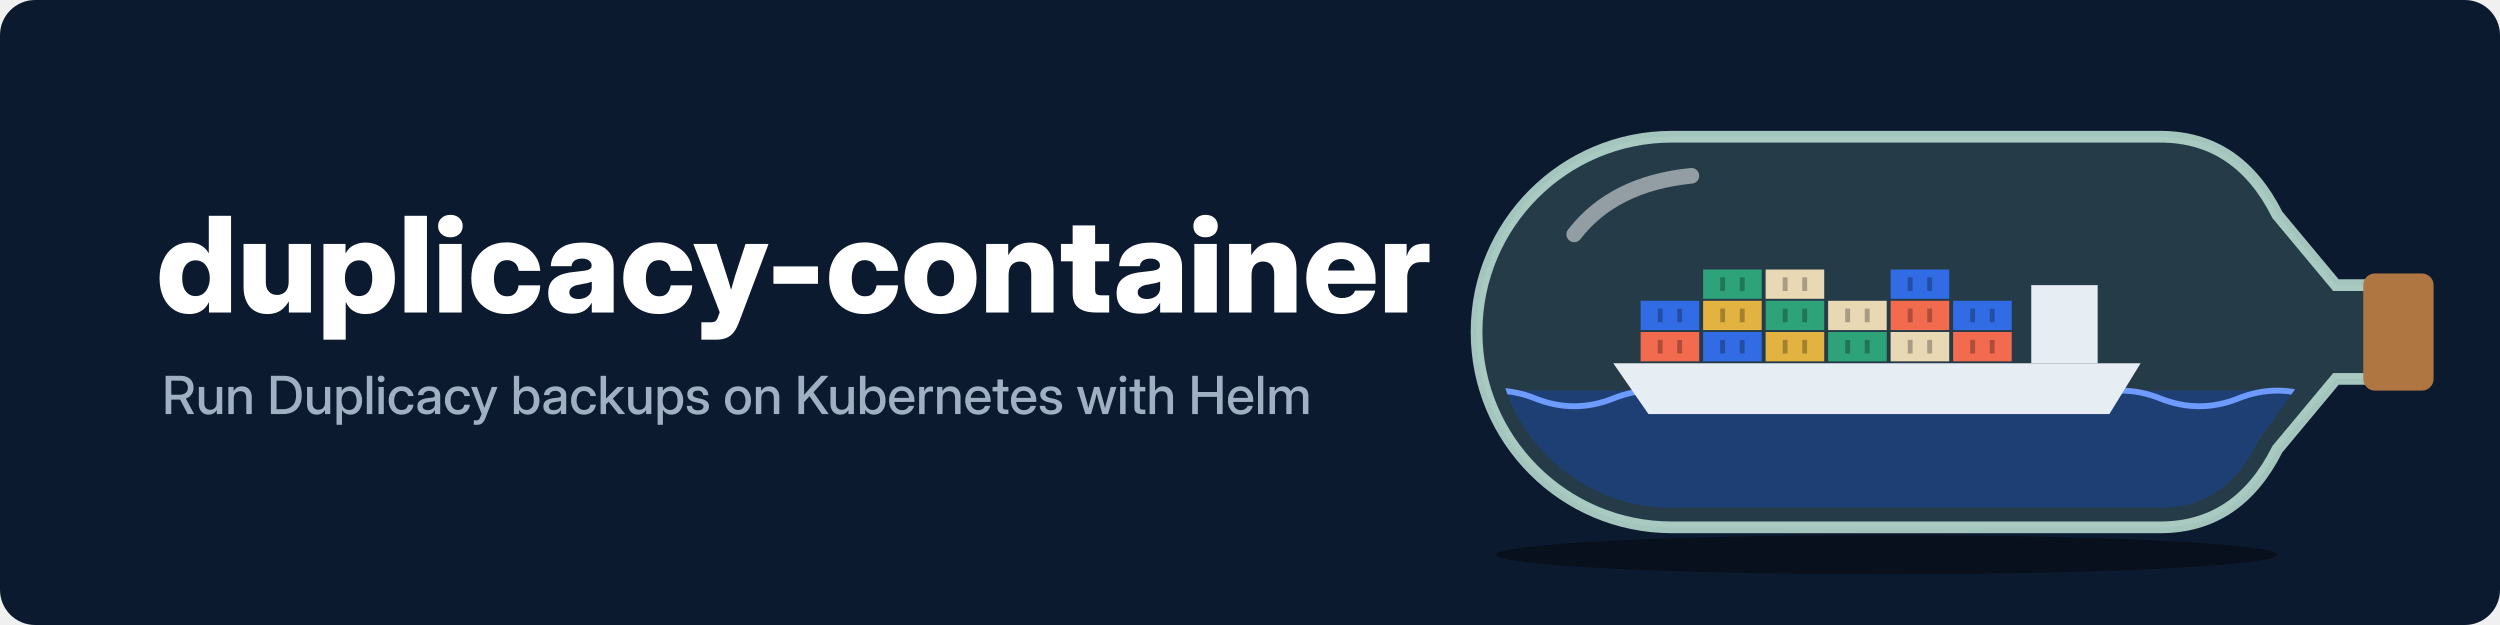
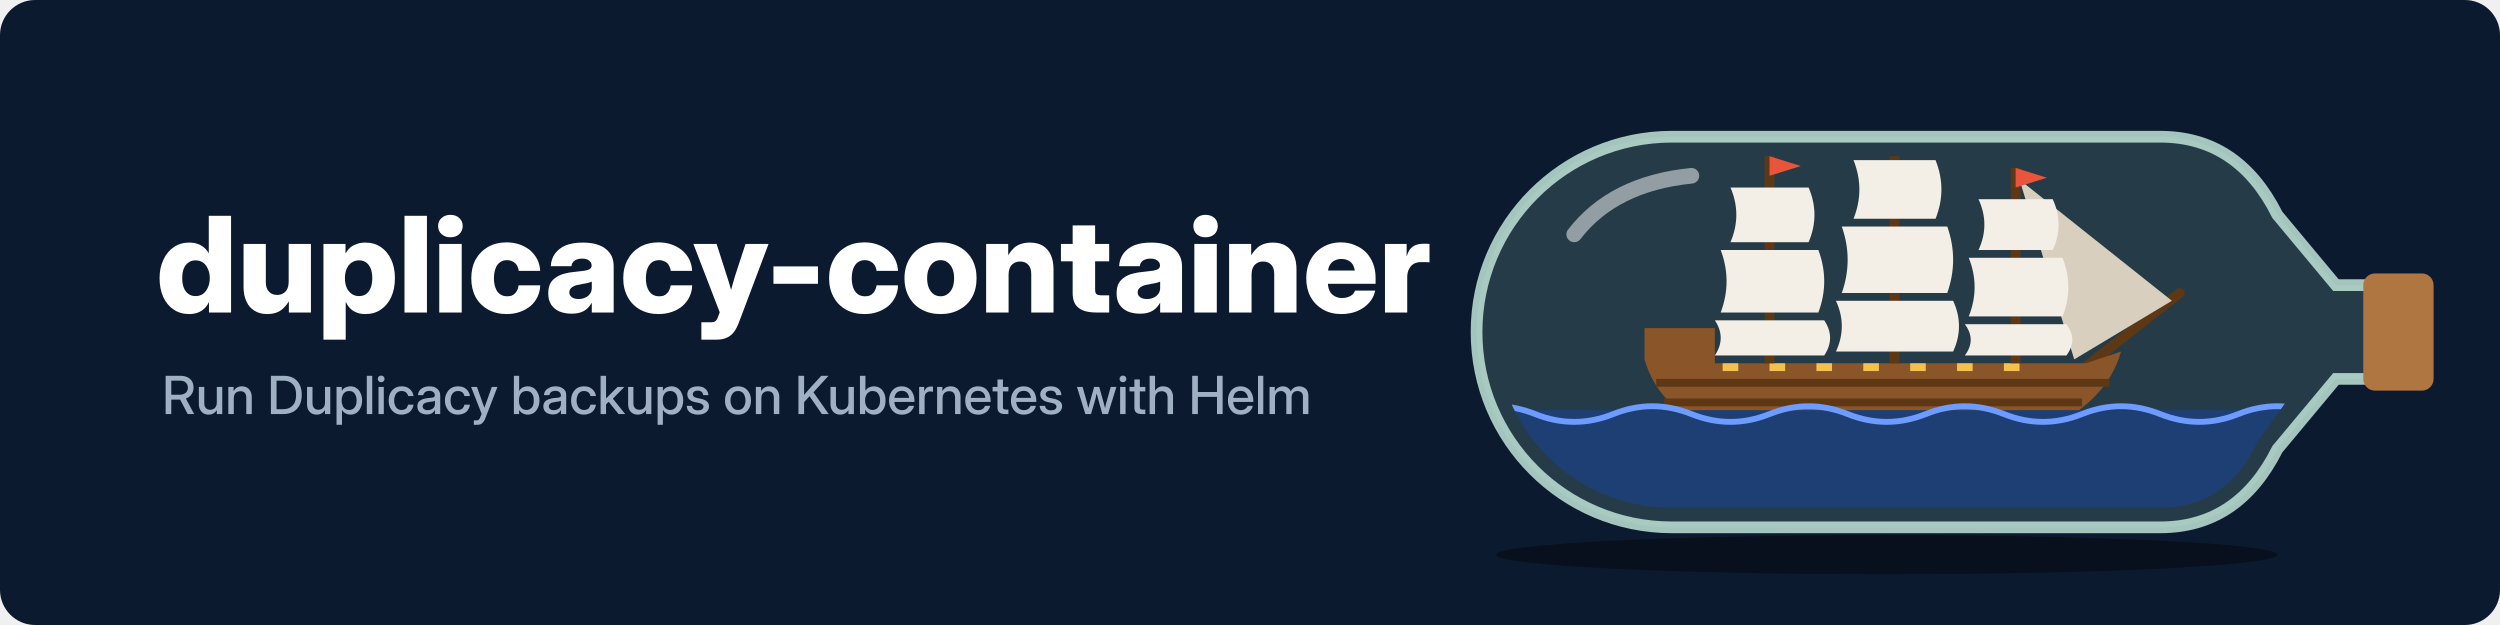
- <svg xmlns="http://www.w3.org/2000/svg" viewBox="0 0 1280 320" width="1280" height="320" role="img" aria-label="duplicacy-container: a container ship in a bottle">
+ <svg xmlns="http://www.w3.org/2000/svg" viewBox="0 0 1280 320" width="1280" height="320" role="img" aria-label="duplicacy-container: a sailing ship in a bottle">
  <defs>
    <clipPath id="k">
      <rect width="1280" height="320" rx="18" />
    </clipPath>
  </defs>
  <g clip-path="url(#k)">
    <rect width="1280" height="320" fill="#0B1A2E" />
    <g transform="translate(-34 0)">
      <ellipse cx="1000" cy="284" rx="200" ry="10" fill="#000" opacity=".4" />
      <path d="M790 170a100 100 0 0 1 100 -100h250q40 0 60 40l30 36h24v48h-24l-30 36q-20 40 -60 40h-250a100 100 0 0 1 -100 -100z" fill="#7FB7A4" opacity=".22" />
      <clipPath id="bc">
        <path d="M800 170a90 90 0 0 1 90 -90h250q34 0 50 34l40 56-40 56q-16 34 -50 34h-250a90 90 0 0 1 -90 -90z" />
      </clipPath>
      <g clip-path="url(#bc)">
-         <rect x="780" y="200" width="460" height="80" fill="#1D3F73" />
-         <path d="M780 204q20-8 40 0t40 0 40 0 40 0 40 0 40 0 40 0 40 0 40 0 40 0 40 0" stroke="#6E9BFF" stroke-width="3" fill="none" />
-         <path d="M860 186h270l-16 26H878z" fill="#E6EDF3" />
-         <path d="M1074 186v-40h34v40z" fill="#E6EDF3" />
-         <rect x="874" y="170" width="30" height="15" fill="#F26B4F" />
-         <path d="M884.0 174v7M894.0 174v7" stroke="#000" stroke-opacity="0.28" stroke-width="2.5" />
-         <rect x="874" y="154" width="30" height="15" fill="#326CE5" />
-         <path d="M884.0 158v7M894.0 158v7" stroke="#000" stroke-opacity="0.28" stroke-width="2.5" />
-         <rect x="906" y="170" width="30" height="15" fill="#326CE5" />
-         <path d="M916.0 174v7M926.0 174v7" stroke="#000" stroke-opacity="0.28" stroke-width="2.5" />
-         <rect x="906" y="154" width="30" height="15" fill="#E3B341" />
-         <path d="M916.0 158v7M926.0 158v7" stroke="#000" stroke-opacity="0.28" stroke-width="2.5" />
-         <rect x="906" y="138" width="30" height="15" fill="#2EA37A" />
-         <path d="M916.0 142v7M926.0 142v7" stroke="#000" stroke-opacity="0.28" stroke-width="2.5" />
-         <rect x="938" y="170" width="30" height="15" fill="#E3B341" />
-         <path d="M948.0 174v7M958.0 174v7" stroke="#000" stroke-opacity="0.28" stroke-width="2.5" />
-         <rect x="938" y="154" width="30" height="15" fill="#2EA37A" />
-         <path d="M948.0 158v7M958.0 158v7" stroke="#000" stroke-opacity="0.28" stroke-width="2.5" />
-         <rect x="938" y="138" width="30" height="15" fill="#E9D8B4" />
-         <path d="M948.0 142v7M958.0 142v7" stroke="#000" stroke-opacity="0.28" stroke-width="2.5" />
-         <rect x="970" y="170" width="30" height="15" fill="#2EA37A" />
-         <path d="M980.0 174v7M990.0 174v7" stroke="#000" stroke-opacity="0.28" stroke-width="2.5" />
-         <rect x="970" y="154" width="30" height="15" fill="#E9D8B4" />
-         <path d="M980.0 158v7M990.0 158v7" stroke="#000" stroke-opacity="0.28" stroke-width="2.5" />
-         <rect x="1002" y="170" width="30" height="15" fill="#E9D8B4" />
-         <path d="M1012.0 174v7M1022.0 174v7" stroke="#000" stroke-opacity="0.28" stroke-width="2.5" />
-         <rect x="1002" y="154" width="30" height="15" fill="#F26B4F" />
-         <path d="M1012.0 158v7M1022.0 158v7" stroke="#000" stroke-opacity="0.28" stroke-width="2.5" />
-         <rect x="1002" y="138" width="30" height="15" fill="#326CE5" />
-         <path d="M1012.0 142v7M1022.0 142v7" stroke="#000" stroke-opacity="0.28" stroke-width="2.5" />
-         <rect x="1034" y="170" width="30" height="15" fill="#F26B4F" />
-         <path d="M1044.0 174v7M1054.0 174v7" stroke="#000" stroke-opacity="0.28" stroke-width="2.5" />
-         <rect x="1034" y="154" width="30" height="15" fill="#326CE5" />
-         <path d="M1044.0 158v7M1054.0 158v7" stroke="#000" stroke-opacity="0.28" stroke-width="2.5" />
+         <path d="M1150 150l-56 44" stroke="#5E3814" stroke-width="5" stroke-linecap="round" />
+         <path d="M876 168h36v18h190l18 -6q-8 28 -44 42H918q-34 -10 -42 -38z" fill="#8A5528" />
+         <path d="M882 196h232M886 206h214" stroke="#5E3814" stroke-width="4" />
+         <path d="M916 188h8M940 188h8M964 188h8M988 188h8M1012 188h8M1036 188h8M1060 188h8" stroke="#F2C14E" stroke-width="4" />
+         <path d="M940 186V80M1004 186V66M1066 186V86" stroke="#5E3814" stroke-width="5" />
+         <path d="M1146 154L1068 92l28 92z" fill="#D8CFBF" />
+         <path d="M920.0 96h40q6 14.0 0 28h-40q6 -14.0 0 -28zM915.0 128h50q6 16.0 0 32h-50q6 -16.0 0 -32zM912.0 164h56q6 9.0 0 18h-56q6 -9.0 0 -18zM983.0 82h42q6 15.0 0 30h-42q6 -15.0 0 -30zM977.0 116h54q6 17.0 0 34h-54q6 -17.0 0 -34zM974.0 154h60q6 13.0 0 26h-60q6 -13.0 0 -26zM1047.0 102h38q6 13.0 0 26h-38q6 -13.0 0 -26zM1042.0 132h48q6 15.0 0 30h-48q6 -15.0 0 -30zM1040.0 166h52q6 8.0 0 16h-52q6 -8.0 0 -16z" fill="#F4EFE6" />
+         <path d="M940 80l16 5-16 5zM1004 66l18 5-18 5zM1066 86l16 5-16 5z" fill="#E8553B" />
+         <rect x="780" y="210" width="460" height="80" fill="#1D3F73" />
+         <path d="M780 212q20-8 40 0t40 0 40 0 40 0 40 0 40 0 40 0 40 0 40 0 40 0 40 0" stroke="#6E9BFF" stroke-width="3" fill="none" />
      </g>
      <path d="M790 170a100 100 0 0 1 100 -100h250q40 0 60 40l30 36h24v48h-24l-30 36q-20 40 -60 40h-250a100 100 0 0 1 -100 -100z" fill="none" stroke="#BFE3D6" stroke-width="6" stroke-opacity=".85" />
      <path d="M840 120q20 -26 60 -30" stroke="#fff" stroke-opacity=".5" stroke-width="8" fill="none" stroke-linecap="round" />
      <rect x="1244" y="140" width="36" height="60" rx="6" fill="#B07642" />
    </g>
    <path fill="#FFFFFF" d="m96.9 160.8q-4.6 0-8-2.3-3.4-2.3-5.3-6.4-1.9-4.2-1.9-9.7 0-5.4 2-9.5 1.9-4.1 5.3-6.4 3.4-2.3 7.8-2.3 2.3 0 4.2.6 1.8.6 3.3 1.8 1.5 1.2 2.6 3.1v-19.2h11.4v49.5h-11.3v-5.4q-.9 2-2.4 3.4-1.5 1.4-3.4 2.1-2 .7-4.3.7zm3.2-9.2q2.2 0 3.8-1.1 1.6-1.2 2.5-3.2 1-2.1 1-4.9 0-2.8-1-4.8-.9-2.1-2.5-3.2-1.6-1.1-3.8-1.1-2.1 0-3.6 1.1-1.6 1.1-2.4 3.1-.8 2-.8 4.9 0 2.9.8 4.9.8 2.1 2.4 3.2 1.5 1.1 3.6 1.1zm36.7 9.2q-3.8 0-6.5-1.7-2.7-1.6-4.1-4.7-1.5-3.1-1.5-7.4v-22.1h11.4v19.7q0 3.1 1.6 4.7 1.5 1.7 4.2 1.7 1.8 0 3.1-.8 1.3-.7 2.1-2.3.7-1.5.7-3.9v-19.1h11.4v35.1h-11.3v-9.4h1.7q-1.6 4.6-4.7 7.4-3 2.8-8.1 2.8zm28.8 13.1v-49h11.3v4.6h.2q1-1.8 2.5-3 1.5-1.1 3.4-1.7 1.9-.6 4.1-.6 4.5 0 7.9 2.3 3.4 2.3 5.3 6.4 1.9 4.1 1.9 9.5 0 5.5-1.9 9.7-1.9 4.1-5.3 6.4-3.3 2.3-8 2.3-2.3 0-4.2-.7-1.9-.7-3.3-2-1.5-1.4-2.3-3.3h-.2v19.1zm18.2-22.3q2.2 0 3.7-1.1 1.5-1.1 2.3-3.2.8-2 .8-4.9 0-2.9-.8-4.9-.8-2-2.3-3.1-1.5-1.1-3.7-1.1-2.1 0-3.7 1.1-1.7 1.1-2.6 3.2-.9 2-.9 4.8 0 2.8.9 4.9.9 2 2.6 3.2 1.6 1.1 3.7 1.1zm34.8-41.1v49.5h-11.5v-49.5zm6.3 49.5v-35.1h11.5v35.1zm5.7-38.5q-2.7 0-4.5-1.6-1.8-1.6-1.8-4.2 0-2.5 1.8-4.1 1.8-1.6 4.5-1.6 2.8 0 4.5 1.6 1.8 1.6 1.8 4.1 0 2.6-1.8 4.2-1.7 1.6-4.5 1.6zm28.8 39.3q-5.4 0-9.5-2.3-4.1-2.3-6.4-6.4-2.2-4.2-2.2-9.6 0-5.5 2.2-9.6 2.3-4.1 6.4-6.5 4.1-2.3 9.5-2.3 3.6 0 6.7 1.1 3.1 1.1 5.4 3 2.2 2 3.6 4.6 1.3 2.7 1.5 5.9h-11q-.2-1.2-.6-2.2-.5-1.1-1.3-1.8-.8-.7-1.8-1.1-1-.4-2.3-.4-2.1 0-3.6 1.1-1.6 1.1-2.3 3.2-.8 2.1-.8 5 0 2.8.8 4.9.7 2.1 2.3 3.2 1.5 1.1 3.6 1.1 1.3 0 2.3-.3 1-.4 1.8-1.2.7-.7 1.2-1.8.5-1 .6-2.3h11.1q-.1 3.2-1.4 5.9-1.3 2.7-3.6 4.7-2.3 1.9-5.4 3-3.1 1.1-6.8 1.1zm33.3-.2q-3.5 0-6.2-1.1-2.7-1.2-4.3-3.5-1.5-2.3-1.5-5.8 0-3 1-5 1.1-2 3-3.2 1.9-1.3 4.3-1.9 2.5-.7 5.3-.9 3.1-.3 5-.6 1.9-.3 2.7-.9.9-.6.9-1.6v-.2q0-1.1-.6-1.8-.6-.8-1.7-1.3-1.1-.4-2.6-.4-1.6 0-2.8.5-1.1.4-1.8 1.3-.7.9-.8 2.1h-10.6q.2-3.8 2.2-6.5 2-2.7 5.5-4.2 3.6-1.4 8.7-1.4 3.8 0 6.7.8 3 .8 5 2.4 2 1.6 3.1 3.8 1 2.3 1 5.2v23.6h-11.2v-4.9h-.1q-1.1 1.9-2.5 3.1-1.4 1.2-3.3 1.8-1.9.6-4.4.6zm3.5-7.5q1.9 0 3.4-.7 1.6-.7 2.5-2 .9-1.3.9-3v-3.2q-.5.2-1.1.4-.7.2-1.4.4-.8.1-1.8.3-.9.2-1.9.4-1.6.2-2.8.7-1.1.5-1.8 1.3-.7.8-.7 2 0 1.1.6 1.8.6.8 1.6 1.2 1.1.4 2.5.4zm41 7.7q-5.4 0-9.5-2.3-4.1-2.3-6.3-6.4-2.3-4.2-2.3-9.6 0-5.5 2.3-9.6 2.2-4.1 6.3-6.5 4.1-2.3 9.5-2.3 3.7 0 6.7 1.1 3.1 1.1 5.4 3 2.3 2 3.6 4.6 1.3 2.7 1.5 5.9h-11q-.1-1.2-.6-2.2-.5-1.1-1.2-1.8-.8-.7-1.9-1.1-1-.4-2.2-.4-2.2 0-3.7 1.1-1.5 1.1-2.3 3.2-.8 2.1-.8 5 0 2.8.8 4.9.8 2.1 2.3 3.2 1.5 1.1 3.7 1.1 1.2 0 2.2-.3 1.1-.4 1.8-1.2.8-.7 1.2-1.8.5-1 .7-2.3h11q-.1 3.2-1.4 5.9-1.3 2.7-3.6 4.7-2.2 1.9-5.4 3-3.1 1.1-6.8 1.1zm21.9 13.1v-8.9h4.9q1.2 0 1.9-.3.7-.4 1.1-1.1.5-.8.9-2.1l.6-1.6-13.5-35h11.9l5.2 16.2q1.1 3.3 2 6.6.9 3.4 1.8 6.7h-3.2q.8-3.3 1.8-6.7.9-3.3 1.9-6.6l5.3-16.2h11.8l-15.1 40q-1.2 3.2-2.7 5.2-1.6 2-3.8 2.9-2.1.9-5.1.9-1.9 0-3.8 0-2 0-3.9 0zm59.7-37.5v8.9h-22.8v-8.9zm23.8 24.4q-5.4 0-9.5-2.3-4.1-2.3-6.3-6.4-2.3-4.2-2.3-9.6 0-5.5 2.3-9.6 2.2-4.1 6.3-6.5 4.1-2.3 9.5-2.3 3.7 0 6.7 1.1 3.1 1.1 5.4 3 2.3 2 3.6 4.6 1.3 2.7 1.5 5.9h-11q-.1-1.2-.6-2.2-.5-1.1-1.3-1.8-.7-.7-1.8-1.1-1-.4-2.3-.4-2.1 0-3.6 1.1-1.5 1.1-2.3 3.2-.8 2.1-.8 5 0 2.8.8 4.9.8 2.1 2.3 3.2 1.5 1.1 3.6 1.1 1.3 0 2.3-.3 1.1-.4 1.8-1.2.8-.7 1.2-1.8.5-1 .7-2.3h11q-.1 3.2-1.4 5.9-1.3 2.7-3.6 4.7-2.3 1.9-5.4 3-3.1 1.1-6.8 1.1zm39 0q-5.5 0-9.7-2.3-4.1-2.2-6.4-6.3-2.4-4.2-2.4-9.7 0-5.6 2.4-9.7 2.3-4.1 6.4-6.4 4.2-2.3 9.7-2.3 5.5 0 9.6 2.3 4.2 2.3 6.5 6.4 2.3 4.1 2.3 9.7 0 5.5-2.3 9.7-2.3 4.1-6.5 6.3-4.1 2.3-9.6 2.3zm0-9.1q2 0 3.5-1.1 1.6-1.1 2.5-3.1.9-2.1.9-5 0-3-.9-5-.9-2.1-2.5-3.2-1.5-1.1-3.5-1.1-2 0-3.6 1.1-1.5 1.1-2.4 3.2-.9 2-.9 5 0 2.9.9 5 .9 2 2.4 3.1 1.6 1.1 3.6 1.1zm34.8-10.8v19.1h-11.5v-35.1h11.3v9.4h-1.7q1.7-4.6 4.7-7.4 3.1-2.7 8.2-2.7 3.8 0 6.5 1.6 2.7 1.7 4.1 4.7 1.4 3.1 1.4 7.5v22h-11.4v-19.7q0-3.1-1.5-4.7-1.5-1.7-4.2-1.7-1.8 0-3.1.8-1.4.8-2.1 2.3-.7 1.6-.7 3.9zm51.5-16v8.9h-24.7v-8.9zm-18.7-9.5h11.5v32.8q0 1.7.6 2.3.7.7 2.6.7.9 0 2.2 0 1.2 0 1.8 0v8.8q-.9 0-2.7 0-1.9 0-3.8 0-6.3 0-9.2-2.4-3-2.3-3-7.5zm34.5 45.2q-3.5 0-6.2-1.1-2.7-1.2-4.3-3.5-1.5-2.3-1.5-5.8 0-3 1-5 1.1-2 3-3.2 1.8-1.3 4.3-1.9 2.5-.7 5.3-.9 3.1-.3 5-.6 1.9-.3 2.7-.9.9-.6.9-1.6v-.2q0-1.1-.6-1.8-.6-.8-1.7-1.3-1.1-.4-2.6-.4-1.6 0-2.8.5-1.1.4-1.8 1.3-.7.9-.8 2.1h-10.6q.2-3.8 2.2-6.5 2-2.7 5.5-4.2 3.6-1.4 8.7-1.4 3.8 0 6.7.8 3 .8 5 2.4 2 1.6 3 3.8 1.1 2.3 1.1 5.2v23.6h-11.2v-4.9h-.1q-1.1 1.9-2.5 3.1-1.4 1.2-3.3 1.8-1.9.6-4.4.6zm3.5-7.5q1.9 0 3.4-.7 1.6-.7 2.5-2 .9-1.3.9-3v-3.2q-.5.2-1.1.4-.7.2-1.5.4-.7.1-1.7.3-.9.2-2 .4-1.5.2-2.7.7-1.1.5-1.8 1.3-.7.8-.7 2 0 1.1.6 1.8.6.8 1.6 1.2 1.1.4 2.5.4zm24.3 6.9v-35.1h11.5v35.1zm5.7-38.5q-2.7 0-4.5-1.6-1.7-1.6-1.7-4.2 0-2.5 1.7-4.1 1.8-1.6 4.5-1.6 2.8 0 4.6 1.6 1.7 1.6 1.7 4.1 0 2.6-1.7 4.2-1.8 1.6-4.6 1.6zm23.6 19.4v19.1h-11.5v-35.1h11.3v9.4h-1.7q1.7-4.6 4.8-7.4 3-2.7 8.1-2.7 3.8 0 6.5 1.6 2.7 1.7 4.1 4.7 1.4 3.1 1.4 7.5v22h-11.4v-19.7q0-3.1-1.5-4.7-1.5-1.7-4.2-1.7-1.8 0-3.1.8-1.4.8-2.1 2.3-.7 1.6-.7 3.9zm46 19.9q-5.4 0-9.4-2.3-4.1-2.4-6.4-6.5-2.2-4.2-2.2-9.5 0-5.4 2.2-9.5 2.3-4.2 6.3-6.5 4-2.4 9.2-2.4 4 0 7.2 1.4 3.3 1.3 5.7 3.7 2.3 2.4 3.6 5.7 1.3 3.3 1.3 7.3v3.1h-31.8v-6.8h26.5l-5.3 1.3q0-2.2-.8-3.8-.8-1.7-2.4-2.5-1.5-.9-3.7-.9-2.1 0-3.7.9-1.5.8-2.4 2.5-.8 1.6-.8 3.8v5.1q0 2.3.9 4.1.8 1.7 2.5 2.6 1.6 1 3.9 1 1.7 0 3-.5 1.4-.5 2.3-1.3.9-.9 1.3-2h10.3q-.7 3.5-3.1 6.2-2.4 2.7-6.1 4.3-3.7 1.5-8.1 1.5zm22.3-.8v-35.1h11.1v6.2h.1q.9-3.3 3-4.8 2-1.5 5.5-1.5 1 0 1.7 0 .7 0 1.4.1v9.4q-.6 0-1.9-.1-1.3 0-2.6 0-2 0-3.6.9-1.5.9-2.4 2.7-.9 1.7-.9 4.2v18z" />
    <path fill="#9FB0C3" d="m84.8 212v-19.6h7.5q2.1 0 3.6.7 1.5.7 2.4 2.1.8 1.4.8 3.3 0 1.8-.9 3.2-.9 1.4-2.4 2.1-1.6.8-3.7.8h-5.6v-2.5h5.6q1.3 0 2.2-.5.9-.4 1.4-1.2.5-.8.5-1.9 0-1.1-.5-1.9-.5-.8-1.4-1.3-.9-.4-2.2-.4h-4.4v17.1zm11.3 0l-4.6-8.8h3.2l4.7 8.8zm10.7.3q-1.4 0-2.5-.6-1.2-.7-1.8-1.9-.7-1.2-.7-3v-8.7h2.8v8.3q0 1.7.8 2.5.8.9 2.2.9 1 0 1.7-.4.8-.4 1.2-1.2.5-.8.5-2.1v-8h2.8v13.9h-2.8v-3.5h.7q-.7 1.9-1.9 2.8-1.2 1-3 1zm12.9-8.3v8h-2.8v-13.9h2.7v3.4h-.6q.7-1.8 1.9-2.8 1.2-.9 2.9-.9 1.5 0 2.6.6 1.2.7 1.8 1.9.7 1.2.7 3v8.7h-2.8v-8.3q0-1.7-.8-2.6-.8-.8-2.2-.8-1 0-1.8.4-.7.4-1.2 1.2-.4.8-.4 2.1zm25.3 8h-4.8v-2.5h4.6q2.3 0 3.8-.9 1.5-.9 2.3-2.5.7-1.7.7-3.9 0-2.3-.7-4-.8-1.6-2.2-2.4-1.5-.9-3.7-.9h-4.9v-2.5h5.1q2.9 0 5 1.1 2.1 1.2 3.2 3.4 1.1 2.2 1.1 5.3 0 3-1.1 5.2-1.1 2.2-3.2 3.4-2.2 1.2-5.2 1.2zm-3.4-19.6v19.6h-2.9v-19.6zm20.6 19.9q-1.4 0-2.6-.6-1.1-.7-1.8-1.9-.6-1.2-.6-3v-8.7h2.8v8.3q0 1.7.8 2.5.8.9 2.2.9.9 0 1.7-.4.8-.4 1.2-1.2.5-.8.5-2.1v-8h2.7v13.9h-2.7v-3.5h.7q-.7 1.9-1.9 2.8-1.3 1-3 1zm10.1 5.2v-19.4h2.7v2q.5-.8 1.1-1.3.7-.5 1.5-.7.9-.3 1.8-.3 1.8 0 3.1.9 1.4.9 2.1 2.6.8 1.6.8 3.7 0 2.2-.8 3.8-.7 1.6-2.1 2.6-1.3.9-3.2.9-.9 0-1.6-.3-.8-.3-1.5-.8-.6-.5-1.1-1.3v7.6zm6.5-7.6q1.1 0 2-.6.8-.5 1.3-1.6.5-1.1.5-2.7 0-1.5-.5-2.6-.5-1.1-1.3-1.7-.9-.5-2-.5-1.2 0-2.1.6-.9.6-1.3 1.7-.5 1.1-.5 2.5 0 1.5.5 2.6.4 1.1 1.3 1.7.9.6 2.1.6zm11.8-17.5v19.6h-2.8v-19.6zm3.2 19.6v-13.9h2.7v13.9zm1.3-16.3q-.7 0-1.2-.5-.5-.5-.5-1.2 0-.7.5-1.2.5-.5 1.2-.5.8 0 1.3.5.5.5.5 1.2 0 .7-.5 1.2-.5.5-1.3.5zm10.5 16.6q-2 0-3.4-.9-1.5-.9-2.4-2.6-.8-1.6-.8-3.7 0-2.2.8-3.8.9-1.7 2.4-2.6 1.4-.9 3.4-.9 1.3 0 2.3.3 1.1.4 1.9 1.1.8.7 1.3 1.6.5.9.6 2h-2.7q-.1-.6-.4-1-.3-.5-.7-.9-.4-.3-1-.5-.5-.2-1.3-.2-1.2 0-2 .6-.9.6-1.3 1.7-.5 1.1-.5 2.6 0 1.4.5 2.5.4 1.1 1.3 1.7.8.6 2 .6.8 0 1.3-.2.6-.2 1-.5.4-.4.6-.9.3-.5.4-1.1h2.8q-.1 1.1-.6 2-.5 1-1.3 1.7-.8.7-1.9 1-1 .4-2.3.4zm12.9-.1q-1.4 0-2.5-.5-1.1-.4-1.7-1.4-.6-.9-.6-2.3 0-1.2.4-1.9.5-.8 1.3-1.2.7-.5 1.7-.7 1-.3 2.1-.4 1.3-.1 2-.2.8-.1 1.1-.4.3-.2.3-.7v-.1q0-.7-.3-1.2-.3-.5-1-.8-.6-.3-1.5-.3-.9 0-1.5.3-.7.3-1.1.8-.4.5-.5 1.1h-2.7q.1-1.3.8-2.3.7-1 2-1.6 1.3-.6 3.1-.6 1.3 0 2.3.3 1 .4 1.7 1 .7.6 1.1 1.4.4.9.4 2v9.5h-2.7v-2h-.1q-.3.6-.8 1.1-.5.5-1.3.8-.8.3-2 .3zm.6-2.2q1.2 0 2-.5.8-.4 1.2-1.1.4-.8.4-1.6v-1.6q-.2.1-.5.2-.3.1-.8.2-.5 0-1 .1-.5.1-1.1.2-.7.1-1.4.3-.7.3-1.1.7-.4.5-.4 1.2 0 .6.3 1 .4.4 1 .7.6.2 1.4.2zm15.4 2.3q-2 0-3.5-.9-1.5-.9-2.3-2.6-.9-1.6-.9-3.7 0-2.2.9-3.8.8-1.7 2.3-2.6 1.5-.9 3.5-.9 1.2 0 2.3.3 1.1.4 1.9 1.1.8.7 1.3 1.6.5.9.6 2h-2.8q-.1-.6-.4-1-.2-.5-.6-.9-.5-.3-1-.5-.6-.2-1.3-.2-1.2 0-2.1.6-.8.6-1.3 1.7-.4 1.1-.4 2.6 0 1.4.4 2.5.5 1.1 1.3 1.7.9.6 2.1.6.7 0 1.3-.2.5-.2.9-.5.4-.4.7-.9.2-.5.4-1.1h2.8q-.1 1.1-.6 2-.5 1-1.3 1.7-.8.7-1.9 1-1.1.4-2.3.4zm8.1 5.2v-2.3h1.5q.5 0 .8-.2.3-.2.6-.5.2-.4.4-.9l.7-1.7-5.4-13.8h3l2.7 7.6q.4 1.1.8 2.2.3 1 .7 2.1h-.8q.4-1.1.7-2.1.4-1.1.8-2.2l2.7-7.6h2.9l-6.3 16.3q-.4 1.1-1 1.7-.5.7-1.3 1.1-.8.3-1.7.3-.5 0-.9 0-.5 0-.9 0zm27.5-5.2q-.9 0-1.7-.3-.8-.3-1.5-.8-.6-.5-1.1-1.3v2.1h-2.7v-19.6h2.7v7.7h.1q.4-.8 1.1-1.3.6-.5 1.4-.7.8-.3 1.7-.3 1.8 0 3.2.9 1.3.9 2.1 2.6.8 1.6.8 3.7 0 2.2-.8 3.8-.7 1.6-2.1 2.6-1.4.9-3.2.9zm-.5-2.4q1.1 0 1.9-.6.9-.5 1.4-1.6.4-1.1.4-2.7 0-1.5-.4-2.6-.5-1.1-1.4-1.7-.8-.5-1.9-.5-1.2 0-2.1.6-.9.6-1.4 1.7-.4 1.1-.4 2.5 0 1.5.4 2.6.5 1.1 1.4 1.7.9.6 2.1.6zm13.4 2.3q-1.4 0-2.5-.5-1-.4-1.7-1.4-.6-.9-.6-2.3 0-1.2.5-1.9.4-.8 1.2-1.2.8-.5 1.8-.7.9-.3 2-.4 1.3-.1 2.1-.2.7-.1 1.1-.4.3-.2.3-.7v-.1q0-.7-.4-1.2-.3-.5-.9-.8-.7-.3-1.5-.3-.9 0-1.6.3-.7.3-1.1.8-.4.5-.4 1.1h-2.8q.1-1.3.8-2.3.8-1 2.1-1.6 1.3-.6 3-.6 1.3 0 2.3.3 1 .4 1.8 1 .7.6 1.1 1.4.3.9.3 2v9.5h-2.7v-2h-.1q-.3.6-.8 1.1-.5.5-1.3.8-.8.3-2 .3zm.6-2.2q1.2 0 2-.5.8-.4 1.2-1.1.4-.8.4-1.6v-1.6q-.2.1-.5.2-.3.1-.8.2-.4 0-1 .1-.5.1-1 .2-.8.1-1.5.3-.6.3-1 .7-.4.5-.4 1.2 0 .6.3 1 .3.4.9.7.6.2 1.4.2zm15.4 2.3q-2 0-3.5-.9-1.4-.9-2.3-2.6-.8-1.6-.8-3.7 0-2.2.8-3.8.9-1.7 2.3-2.6 1.5-.9 3.5-.9 1.3 0 2.3.3 1.1.4 1.9 1.1.8.7 1.3 1.6.5.9.6 2h-2.8q-.1-.6-.3-1-.3-.5-.7-.9-.4-.3-1-.5-.5-.2-1.3-.2-1.2 0-2 .6-.9.6-1.3 1.7-.5 1.1-.5 2.6 0 1.4.5 2.5.4 1.1 1.3 1.7.8.6 2 .6.8 0 1.3-.2.6-.2 1-.5.3-.4.6-.9.3-.5.4-1.1h2.8q-.1 1.1-.6 2-.5 1-1.3 1.7-.8.7-1.9 1-1 .4-2.3.4zm11-5v-3.3h.3l5.9-5.9h3.5l-6.6 6.7h-.5zm-2.5 4.7v-19.6h2.8v19.6zm9.2 0l-5.3-6.6 1.9-1.9 6.8 8.5zm9.9.3q-1.4 0-2.6-.6-1.1-.7-1.8-1.9-.6-1.2-.6-3v-8.7h2.7v8.3q0 1.7.8 2.5.8.9 2.3.9.9 0 1.7-.4.7-.4 1.2-1.2.4-.8.4-2.1v-8h2.8v13.9h-2.7v-3.5h.6q-.6 1.9-1.8 2.8-1.3 1-3 1zm10.1 5.2v-19.4h2.7v2q.5-.8 1.1-1.3.7-.5 1.5-.7.8-.3 1.7-.3 1.9 0 3.2.9 1.4.9 2.1 2.6.8 1.6.8 3.7 0 2.2-.8 3.8-.7 1.6-2.1 2.6-1.3.9-3.2.9-.9 0-1.7-.3-.8-.3-1.4-.8-.7-.5-1.1-1.3h-.1v7.6zm6.5-7.6q1.1 0 1.9-.6.9-.5 1.4-1.6.4-1.1.4-2.7 0-1.5-.4-2.6-.5-1.1-1.4-1.7-.8-.5-1.9-.5-1.2 0-2.1.6-.9.6-1.4 1.7-.4 1.1-.4 2.5 0 1.5.4 2.6.5 1.1 1.4 1.7.9.6 2.1.6zm14.2 2.4q-1.6 0-2.9-.5-1.3-.5-2.1-1.5-.7-1-.8-2.5h2.7q.1 1.1.9 1.7.8.6 2.1.6 1.4 0 2.1-.5.8-.6.8-1.4 0-.7-.6-1.1-.5-.5-1.4-.7l-2.3-.5q-2-.4-3-1.4-1-1-1-2.6 0-1.2.6-2.1.7-1 1.9-1.5 1.2-.5 2.8-.5 1.6 0 2.8.5 1.2.6 1.9 1.6.7 1 .8 2.4h-2.7q0-1-.8-1.7-.7-.6-2-.6-1.1 0-1.8.5-.7.6-.7 1.4 0 .7.5 1.1.5.5 1.5.7l2.3.5q2.1.5 3 1.4 1 .9 1 2.4 0 1.4-.7 2.3-.8 1-2 1.5-1.3.5-2.9.5zm20.5 0q-2 0-3.5-.9-1.5-.9-2.4-2.6-.8-1.6-.8-3.7 0-2.2.8-3.8.9-1.7 2.4-2.6 1.5-.9 3.5-.9 2 0 3.5.9 1.4.9 2.3 2.6.8 1.6.8 3.8 0 2.1-.8 3.7-.9 1.7-2.3 2.6-1.5.9-3.5.9zm0-2.4q1.2 0 2-.6.9-.6 1.3-1.7.5-1.1.5-2.5 0-1.5-.5-2.6-.4-1.1-1.3-1.7-.8-.6-2-.6-1.2 0-2.1.6-.8.6-1.3 1.7-.5 1.1-.5 2.6 0 1.4.5 2.5.5 1.1 1.3 1.7.9.6 2.1.6zm11.9-5.9v8h-2.8v-13.9h2.7v3.4h-.6q.7-1.8 1.9-2.8 1.2-.9 2.9-.9 1.5 0 2.6.6 1.1.7 1.8 1.9.7 1.2.7 3v8.7h-2.8v-8.3q0-1.7-.8-2.6-.8-.8-2.3-.8-.9 0-1.7.4-.7.4-1.2 1.2-.4.8-.4 2.1zm21 2.9v-3.8q.7-.7 1.4-1.5.6-.8 1.3-1.5.7-.8 1.4-1.6l5.6-6.1h3.7l-8.3 9.1h-.2zm-2 5.1v-19.6h2.9v6.3 4.5 1.4 7.4zm12 0l-6.7-9.7 1.8-2.3 8.4 12zm9.4.3q-1.4 0-2.5-.6-1.2-.7-1.8-1.9-.7-1.2-.7-3v-8.7h2.8v8.3q0 1.7.8 2.5.8.9 2.2.9 1 0 1.7-.4.8-.4 1.2-1.2.5-.8.5-2.1v-8h2.8v13.9h-2.8v-3.5h.7q-.7 1.9-1.9 2.8-1.2 1-3 1zm17.2 0q-.9 0-1.7-.3-.8-.3-1.5-.8-.7-.5-1.1-1.3h-.1v2.1h-2.7v-19.6h2.8v7.7q.5-.8 1.1-1.3.7-.5 1.5-.7.8-.3 1.7-.3 1.8 0 3.2.9 1.3.9 2.1 2.6.7 1.6.7 3.7 0 2.2-.7 3.8-.8 1.6-2.1 2.6-1.4.9-3.2.9zm-.6-2.4q1.1 0 2-.6.8-.5 1.3-1.6.5-1.1.5-2.7 0-1.5-.5-2.6-.5-1.1-1.3-1.7-.9-.5-2-.5-1.2 0-2 .6-.9.6-1.4 1.7-.5 1.1-.5 2.5 0 1.5.5 2.6.5 1.1 1.4 1.7.8.6 2 .6zm15 2.4q-2.1 0-3.5-.9-1.5-1-2.3-2.6-.8-1.6-.8-3.7 0-2.2.8-3.8.8-1.7 2.3-2.6 1.5-.9 3.4-.9 1.4 0 2.6.5 1.2.5 2.1 1.5.8 1 1.3 2.3.5 1.3.5 2.9v.8h-11.8v-2.1h10.3l-1.2.6q0-1.3-.5-2.2-.4-1-1.3-1.5-.8-.5-2-.5-1.1 0-2 .5-.8.5-1.3 1.5-.5.9-.5 2.2v1.2q0 1.3.5 2.4.5 1 1.3 1.5.9.6 2.2.6.9 0 1.6-.3.7-.3 1.1-.8.5-.5.7-1.1h2.7q-.3 1.3-1.2 2.3-.8 1.1-2.1 1.6-1.3.6-2.9.6zm8.8-.3v-13.9h2.6v2.2h.1q.4-1.1 1.2-1.8.8-.6 2.1-.6.4 0 .6 0 .3 0 .5.1v2.6q-.2-.1-.6-.1-.4-.1-.9-.1-.8 0-1.4.4-.7.3-1.1 1.1-.3.7-.3 1.9v8.2zm12-8v8h-2.8v-13.9h2.7v3.4h-.6q.7-1.8 1.9-2.8 1.2-.9 2.9-.9 1.5 0 2.6.6 1.2.7 1.8 1.9.7 1.2.7 3v8.7h-2.8v-8.3q0-1.7-.8-2.6-.8-.8-2.3-.8-.9 0-1.7.4-.7.4-1.2 1.2-.4.8-.4 2.1zm18.3 8.3q-2.1 0-3.6-.9-1.5-1-2.3-2.6-.8-1.6-.8-3.7 0-2.2.9-3.8.8-1.7 2.2-2.6 1.5-.9 3.4-.9 1.5 0 2.7.5 1.2.5 2 1.5.9 1 1.3 2.3.5 1.3.5 2.9v.8h-11.7v-2.1h10.2l-1.2.6q0-1.3-.4-2.2-.5-1-1.4-1.5-.8-.5-2-.5-1.1 0-2 .5-.8.5-1.3 1.5-.4.9-.4 2.2v1.2q0 1.3.4 2.4.5 1 1.4 1.5.8.6 2.1.6.9 0 1.6-.3.7-.3 1.2-.8.4-.5.6-1.1h2.7q-.3 1.3-1.1 2.3-.9 1.1-2.2 1.6-1.3.6-2.8.6zm15.4-14.2v2.3h-8.1v-2.3zm-5.6-3.8h2.8v14q0 .8.3 1.1.3.3 1.2.3.3 0 .7 0 .3 0 .6 0v2.3q-.3 0-.8 0-.5 0-.9 0-2 0-2.9-.8-1-.8-1-2.5zm13.5 18q-2 0-3.5-.9-1.5-1-2.3-2.6-.8-1.6-.8-3.7 0-2.2.8-3.8.9-1.7 2.3-2.6 1.5-.9 3.4-.9 1.5 0 2.7.5 1.1.5 2 1.5.9 1 1.3 2.3.5 1.3.5 2.9v.8h-11.8v-2.1h10.3l-1.2.6q0-1.3-.5-2.2-.4-1-1.3-1.5-.8-.5-2-.5-1.1 0-2 .5-.8.5-1.3 1.5-.5.9-.5 2.2v1.2q0 1.3.5 2.4.5 1 1.3 1.5.9.6 2.2.6.9 0 1.6-.3.7-.3 1.1-.8.5-.5.7-1.1h2.7q-.3 1.3-1.1 2.3-.9 1.1-2.2 1.6-1.3.6-2.9.6zm13.9 0q-1.6 0-2.8-.5-1.3-.5-2.1-1.5-.8-1-.9-2.5h2.8q.1 1.1.9 1.7.7.6 2.1.6 1.3 0 2.1-.5.7-.6.7-1.4 0-.7-.5-1.1-.5-.5-1.5-.7l-2.3-.5q-1.9-.4-2.9-1.4-1.1-1-1.1-2.6 0-1.2.7-2.1.7-1 1.9-1.5 1.2-.5 2.8-.5 1.5 0 2.8.5 1.2.6 1.9 1.6.7 1 .7 2.4h-2.6q-.1-1-.8-1.7-.8-.6-2-.6-1.2 0-1.9.5-.7.6-.7 1.4 0 .7.6 1.1.5.5 1.4.7l2.4.5q2 .5 3 1.4 1 .9 1 2.4 0 1.4-.8 2.3-.7 1-2 1.5-1.2.5-2.9.5zm17.6-.3l-4.3-13.9h2.9l1.6 5.7q.4 1.4.8 2.9.3 1.6.7 3h-.4q.4-1.4.8-3 .4-1.5.8-2.9l1.6-5.7h2.6l1.6 5.7q.4 1.4.8 2.9.4 1.6.8 3h-.4q.4-1.4.7-3 .4-1.5.8-2.9l1.6-5.7h2.9l-4.3 13.9h-2.9l-1.7-6.1q-.3-.9-.5-1.8-.3-.9-.5-1.9-.2-.9-.5-1.8h.6q-.2.9-.5 1.8-.2 1-.4 1.9-.3.9-.5 1.8l-1.8 6.1zm17.8 0v-13.9h2.8v13.9zm1.4-16.3q-.7 0-1.2-.5-.5-.5-.5-1.2 0-.7.5-1.2.5-.5 1.2-.5.8 0 1.3.5.5.5.5 1.2 0 .7-.5 1.2-.5.5-1.3.5zm11.5 2.4v2.3h-8.1v-2.3zm-5.6-3.8h2.8v14q0 .8.3 1.1.3.3 1.1.3.4 0 .7 0 .4 0 .7 0v2.3q-.3 0-.8 0-.5 0-1 0-1.9 0-2.9-.8-.9-.8-.9-2.5zm10.6 9.7v8h-2.8v-19.6h2.8v9.1h-.7q.7-1.8 1.9-2.8 1.2-.9 2.9-.9 1.5 0 2.6.6 1.2.7 1.8 1.9.7 1.2.7 3v8.7h-2.8v-8.3q0-1.7-.8-2.6-.8-.8-2.3-.8-.9 0-1.7.4-.7.4-1.2 1.2-.4.8-.4 2.1zm19 8v-19.6h2.9v8.3h9.8v-8.3h2.9v19.6h-2.9v-8.8h-9.8v8.8zm24.9.3q-2.1 0-3.6-.9-1.4-1-2.2-2.6-.8-1.6-.8-3.7 0-2.2.8-3.8.8-1.7 2.3-2.6 1.5-.9 3.4-.9 1.4 0 2.6.5 1.2.5 2.1 1.5.8 1 1.3 2.3.5 1.3.5 2.9v.8h-11.8v-2.1h10.3l-1.2.6q0-1.3-.5-2.2-.5-1-1.3-1.5-.9-.5-2-.5-1.2 0-2 .5-.9.5-1.3 1.5-.5.9-.5 2.2v1.2q0 1.3.5 2.4.4 1 1.3 1.5.9.6 2.1.6.9 0 1.6-.3.7-.3 1.2-.8.5-.5.7-1.1h2.6q-.2 1.3-1.1 2.3-.8 1.1-2.1 1.6-1.3.6-2.9.6zm11.5-19.9v19.6h-2.7v-19.6zm3.2 19.6v-13.9h2.7v2.9h-.3q.4-1 1.1-1.8.6-.7 1.5-1 .9-.4 1.8-.4 1.7 0 2.8.9 1.2 1 1.4 2.3h-.4q.3-.9.9-1.6.7-.8 1.6-1.2 1-.4 2.1-.4 1.3 0 2.4.6 1.1.5 1.7 1.6.6 1.2.6 2.8v9.2h-2.8v-8.9q0-1.5-.8-2.2-.9-.7-2-.7-.9 0-1.6.4-.7.4-1 1.1-.4.7-.4 1.6v8.7h-2.7v-9.1q0-1.2-.8-1.9-.8-.8-2-.8-.8 0-1.5.4-.7.4-1.1 1.1-.4.8-.4 1.9v8.4z" />
  </g>
</svg>
